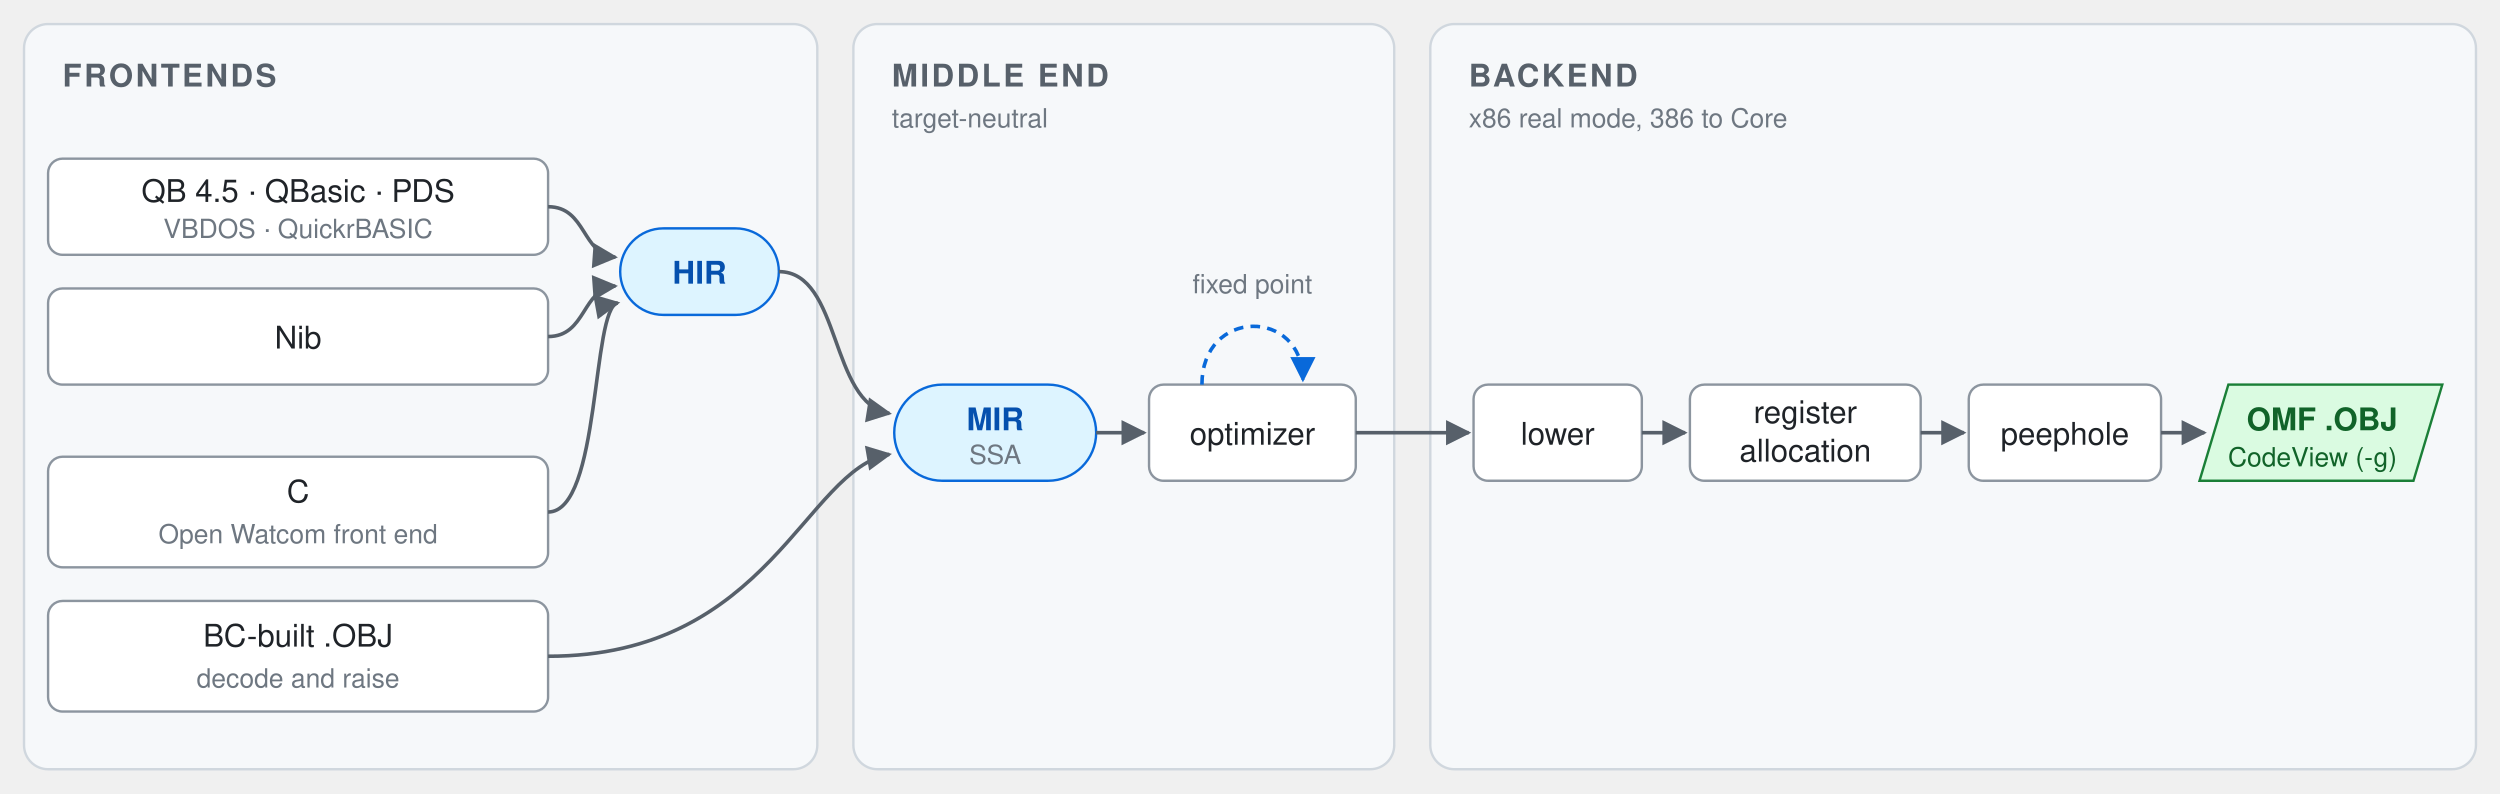
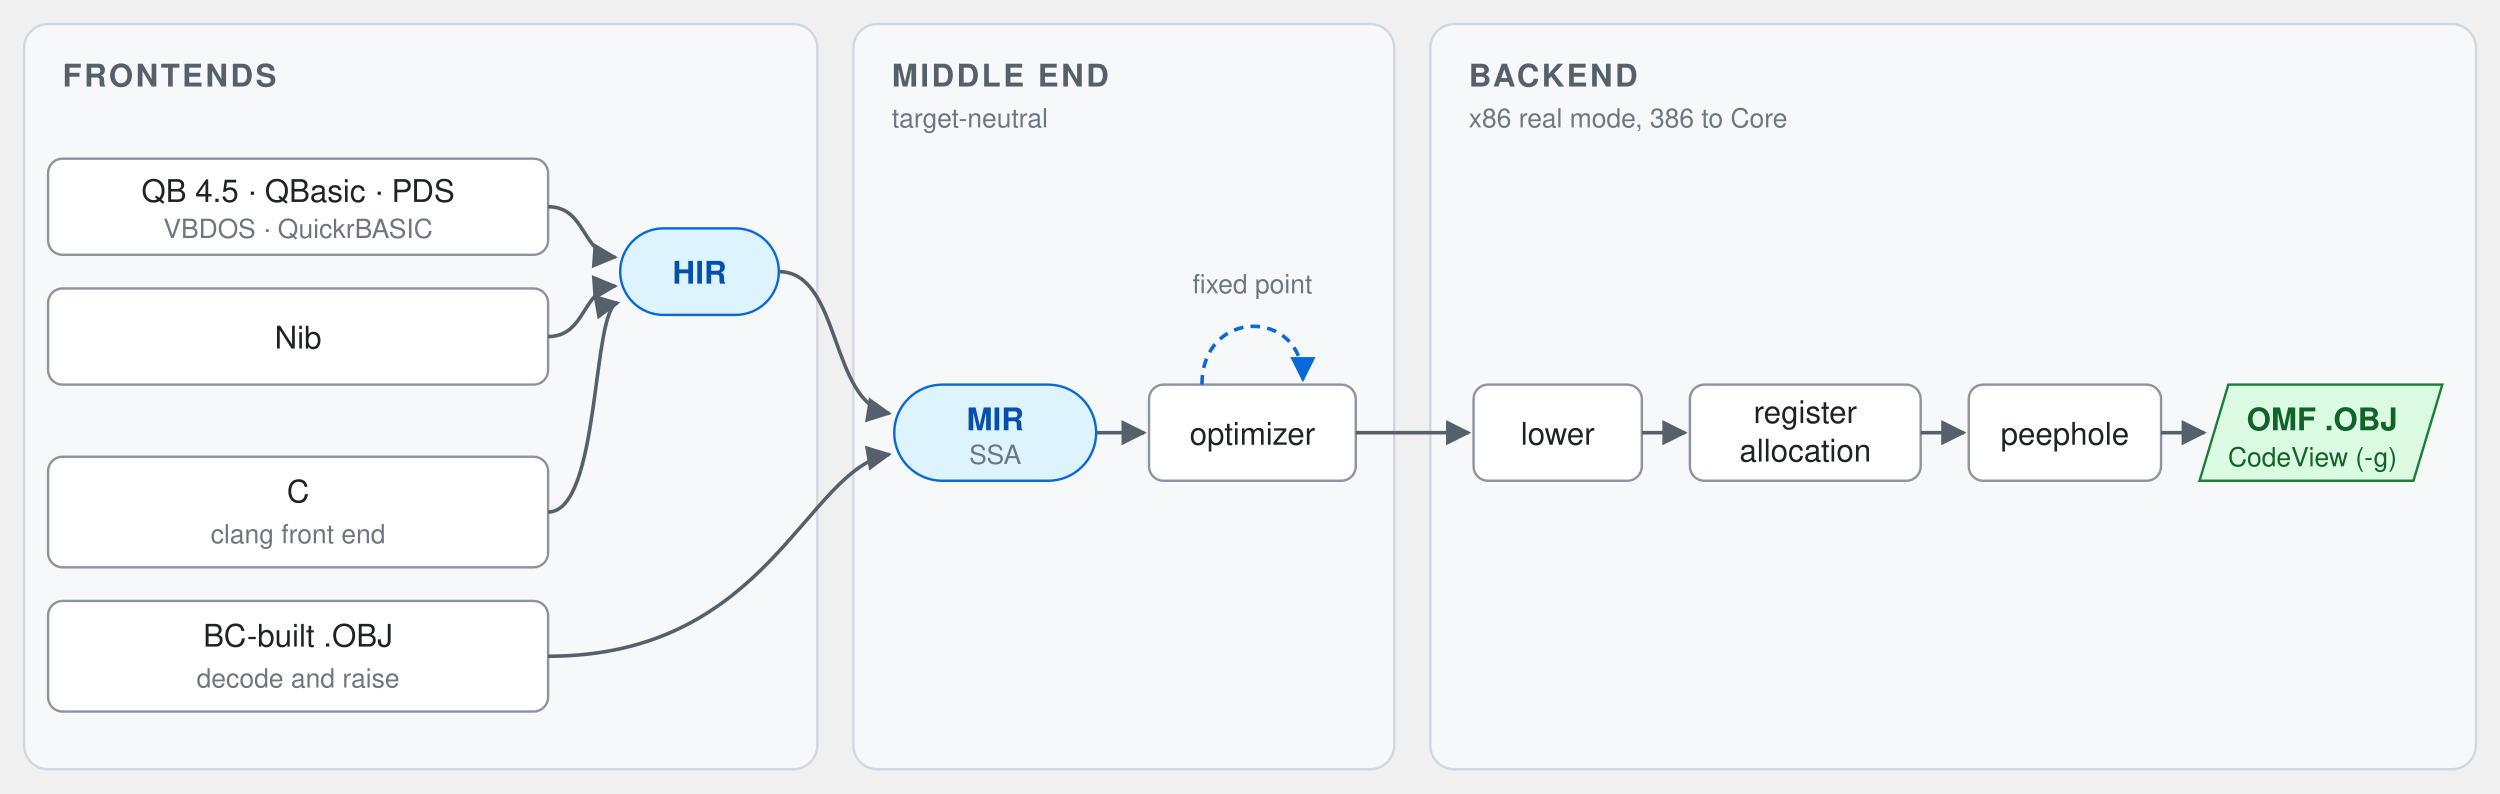
<svg xmlns="http://www.w3.org/2000/svg" viewBox="0 0 1040 330" width="1040" height="330" font-family="-apple-system, BlinkMacSystemFont, 'Segoe UI', Helvetica, Arial, sans-serif">
  <style>
    .band { fill: #f6f8fa; stroke: #d0d7de; }
    .head { fill: #57606a; font-size: 13px; font-weight: 600; letter-spacing: .08em; }
    .sub { fill: #6e7781; font-size: 11px; }
    .box { fill: #ffffff; stroke: #8c959f; }
    .ir { fill: #ddf4ff; stroke: #0969da; }
    .out { fill: #dafbe1; stroke: #1a7f37; }
    .t { fill: #1f2328; font-size: 13px; }
    .ti { fill: #0550ae; font-size: 13px; font-weight: 600; }
    .to { fill: #116329; font-size: 13px; font-weight: 600; }
    .tos { fill: #116329; font-size: 11px; }
    .edge { stroke: #57606a; stroke-width: 1.5; fill: none; }
    .arrow { fill: #57606a; }
    .loop { stroke: #0969da; stroke-width: 1.5; fill: none; stroke-dasharray: 4 3; }
    .loopa { fill: #0969da; }
    @media (prefers-color-scheme: dark) {
      .band { fill: #161b22; stroke: #30363d; }
      .head { fill: #8b949e; }
      .sub { fill: #6e7681; }
      .box { fill: #0d1117; stroke: #6e7681; }
      .ir { fill: #0c2d6b; stroke: #58a6ff; }
      .out { fill: #033a16; stroke: #3fb950; }
      .t { fill: #e6edf3; }
      .ti { fill: #a5d6ff; }
      .to { fill: #aff5b4; }
      .tos { fill: #aff5b4; }
      .edge { stroke: #8b949e; }
      .arrow { fill: #8b949e; }
      .loop { stroke: #58a6ff; }
      .loopa { fill: #58a6ff; }
    }
  </style>
  <defs>
    <marker id="a" viewBox="0 0 10 10" refX="9" refY="5" markerWidth="7" markerHeight="7" orient="auto-start-reverse">
      <path class="arrow" d="M0,0 L10,5 L0,10 z" />
    </marker>
    <marker id="b" viewBox="0 0 10 10" refX="9" refY="5" markerWidth="7" markerHeight="7" orient="auto-start-reverse">
      <path class="loopa" d="M0,0 L10,5 L0,10 z" />
    </marker>
  </defs>
  <rect class="band" x="10" y="10" width="330" height="310" rx="10" />
  <text class="head" x="26" y="36">FRONTENDS</text>
  <rect class="band" x="355" y="10" width="225" height="310" rx="10" />
  <text class="head" x="371" y="36">MIDDLE END</text>
  <text class="sub" x="371" y="53">target-neutral</text>
  <rect class="band" x="595" y="10" width="435" height="310" rx="10" />
  <text class="head" x="611" y="36">BACKEND</text>
  <text class="sub" x="611" y="53">x86 real mode, 386 to Core</text>
  <rect class="box" x="20" y="66" width="208" height="40" rx="6" />
  <text class="t" x="124" y="84" text-anchor="middle">QB 4.5 · QBasic · PDS</text>
  <text class="sub" x="124" y="99" text-anchor="middle">VBDOS · QuickrBASIC</text>
  <rect class="box" x="20" y="120" width="208" height="40" rx="6" />
  <text class="t" x="124" y="145" text-anchor="middle">Nib</text>
  <rect class="box" x="20" y="190" width="208" height="46" rx="6" />
  <text class="t" x="124" y="209" text-anchor="middle">C</text>
-   <text class="sub" x="124" y="226" text-anchor="middle">Open Watcom front end</text>
+   <text class="sub" x="124" y="226" text-anchor="middle">clang front end</text>
  <rect class="box" x="20" y="250" width="208" height="46" rx="6" />
  <text class="t" x="124" y="269" text-anchor="middle">BC-built .OBJ</text>
  <text class="sub" x="124" y="286" text-anchor="middle">decode and raise</text>
  <rect class="ir" x="258" y="95" width="66" height="36" rx="18" />
  <text class="ti" x="291" y="118" text-anchor="middle">HIR</text>
  <path class="edge" d="M228,86 C244,86 242,106 256,107" marker-end="url(#a)" />
  <path class="edge" d="M228,140 C244,140 242,120 256,119" marker-end="url(#a)" />
  <path class="edge" d="M228,213 C250,213 246,128 257,126" marker-end="url(#a)" />
  <rect class="ir" x="372" y="160" width="84" height="40" rx="20" />
  <text class="ti" x="414" y="179" text-anchor="middle">MIR</text>
  <text class="sub" x="414" y="193" text-anchor="middle">SSA</text>
  <path class="edge" d="M324,113 C350,113 345,168 370,172" marker-end="url(#a)" />
  <path class="edge" d="M228,273 C320,273 335,195 370,189" marker-end="url(#a)" />
  <rect class="box" x="478" y="160" width="86" height="40" rx="6" />
  <text class="t" x="521" y="185" text-anchor="middle">optimizer</text>
  <path class="edge" d="M456,180 L476,180" marker-end="url(#a)" />
  <path class="loop" d="M500,160 C500,128 542,128 542,158" marker-end="url(#b)" />
  <text class="sub" x="521" y="122" text-anchor="middle">fixed point</text>
  <rect class="box" x="613" y="160" width="70" height="40" rx="6" />
  <text class="t" x="648" y="185" text-anchor="middle">lower</text>
  <rect class="box" x="703" y="160" width="96" height="40" rx="6" />
  <text class="t" x="751" y="176" text-anchor="middle">register</text>
  <text class="t" x="751" y="192" text-anchor="middle">allocation</text>
  <rect class="box" x="819" y="160" width="80" height="40" rx="6" />
  <text class="t" x="859" y="185" text-anchor="middle">peephole</text>
  <path class="out" d="M927,160 L1016,160 L1004,200 L915,200 z" />
  <text class="to" x="966" y="179" text-anchor="middle">OMF .OBJ</text>
  <text class="tos" x="962" y="194" text-anchor="middle">CodeView (-g)</text>
  <path class="edge" d="M564,180 L611,180" marker-end="url(#a)" />
  <path class="edge" d="M683,180 L701,180" marker-end="url(#a)" />
  <path class="edge" d="M799,180 L817,180" marker-end="url(#a)" />
  <path class="edge" d="M899,180 L917,180" marker-end="url(#a)" />
</svg>
